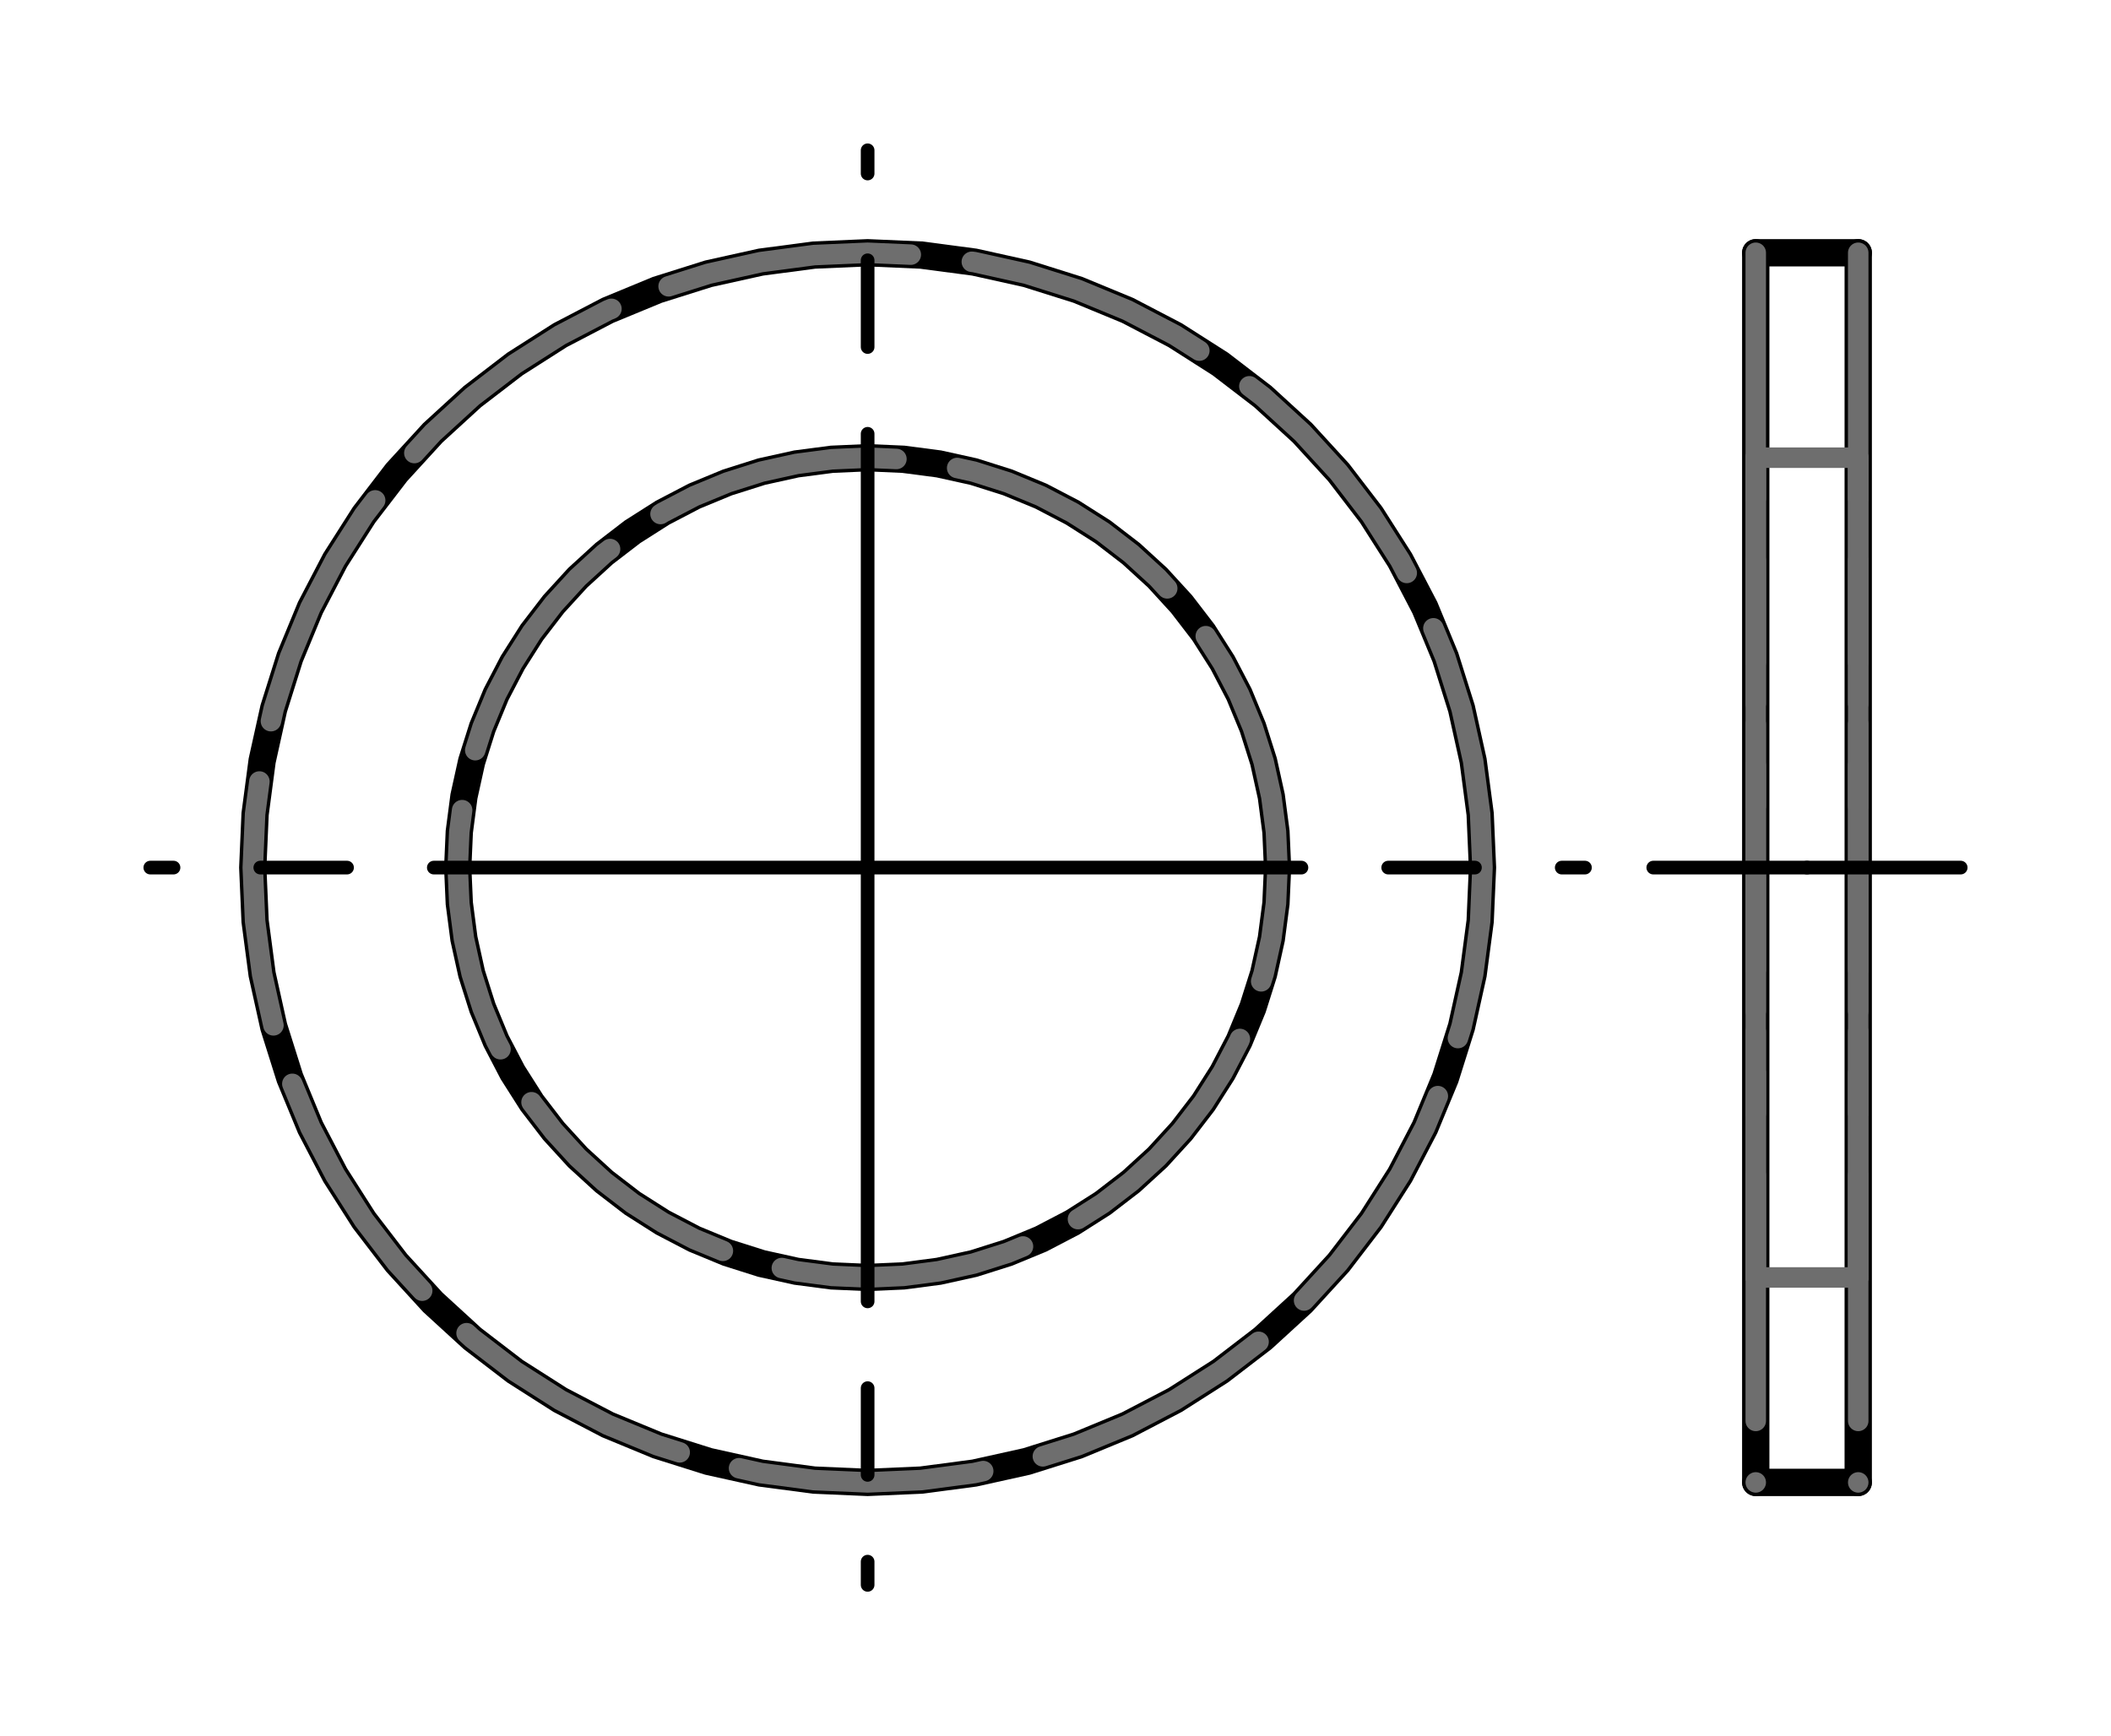
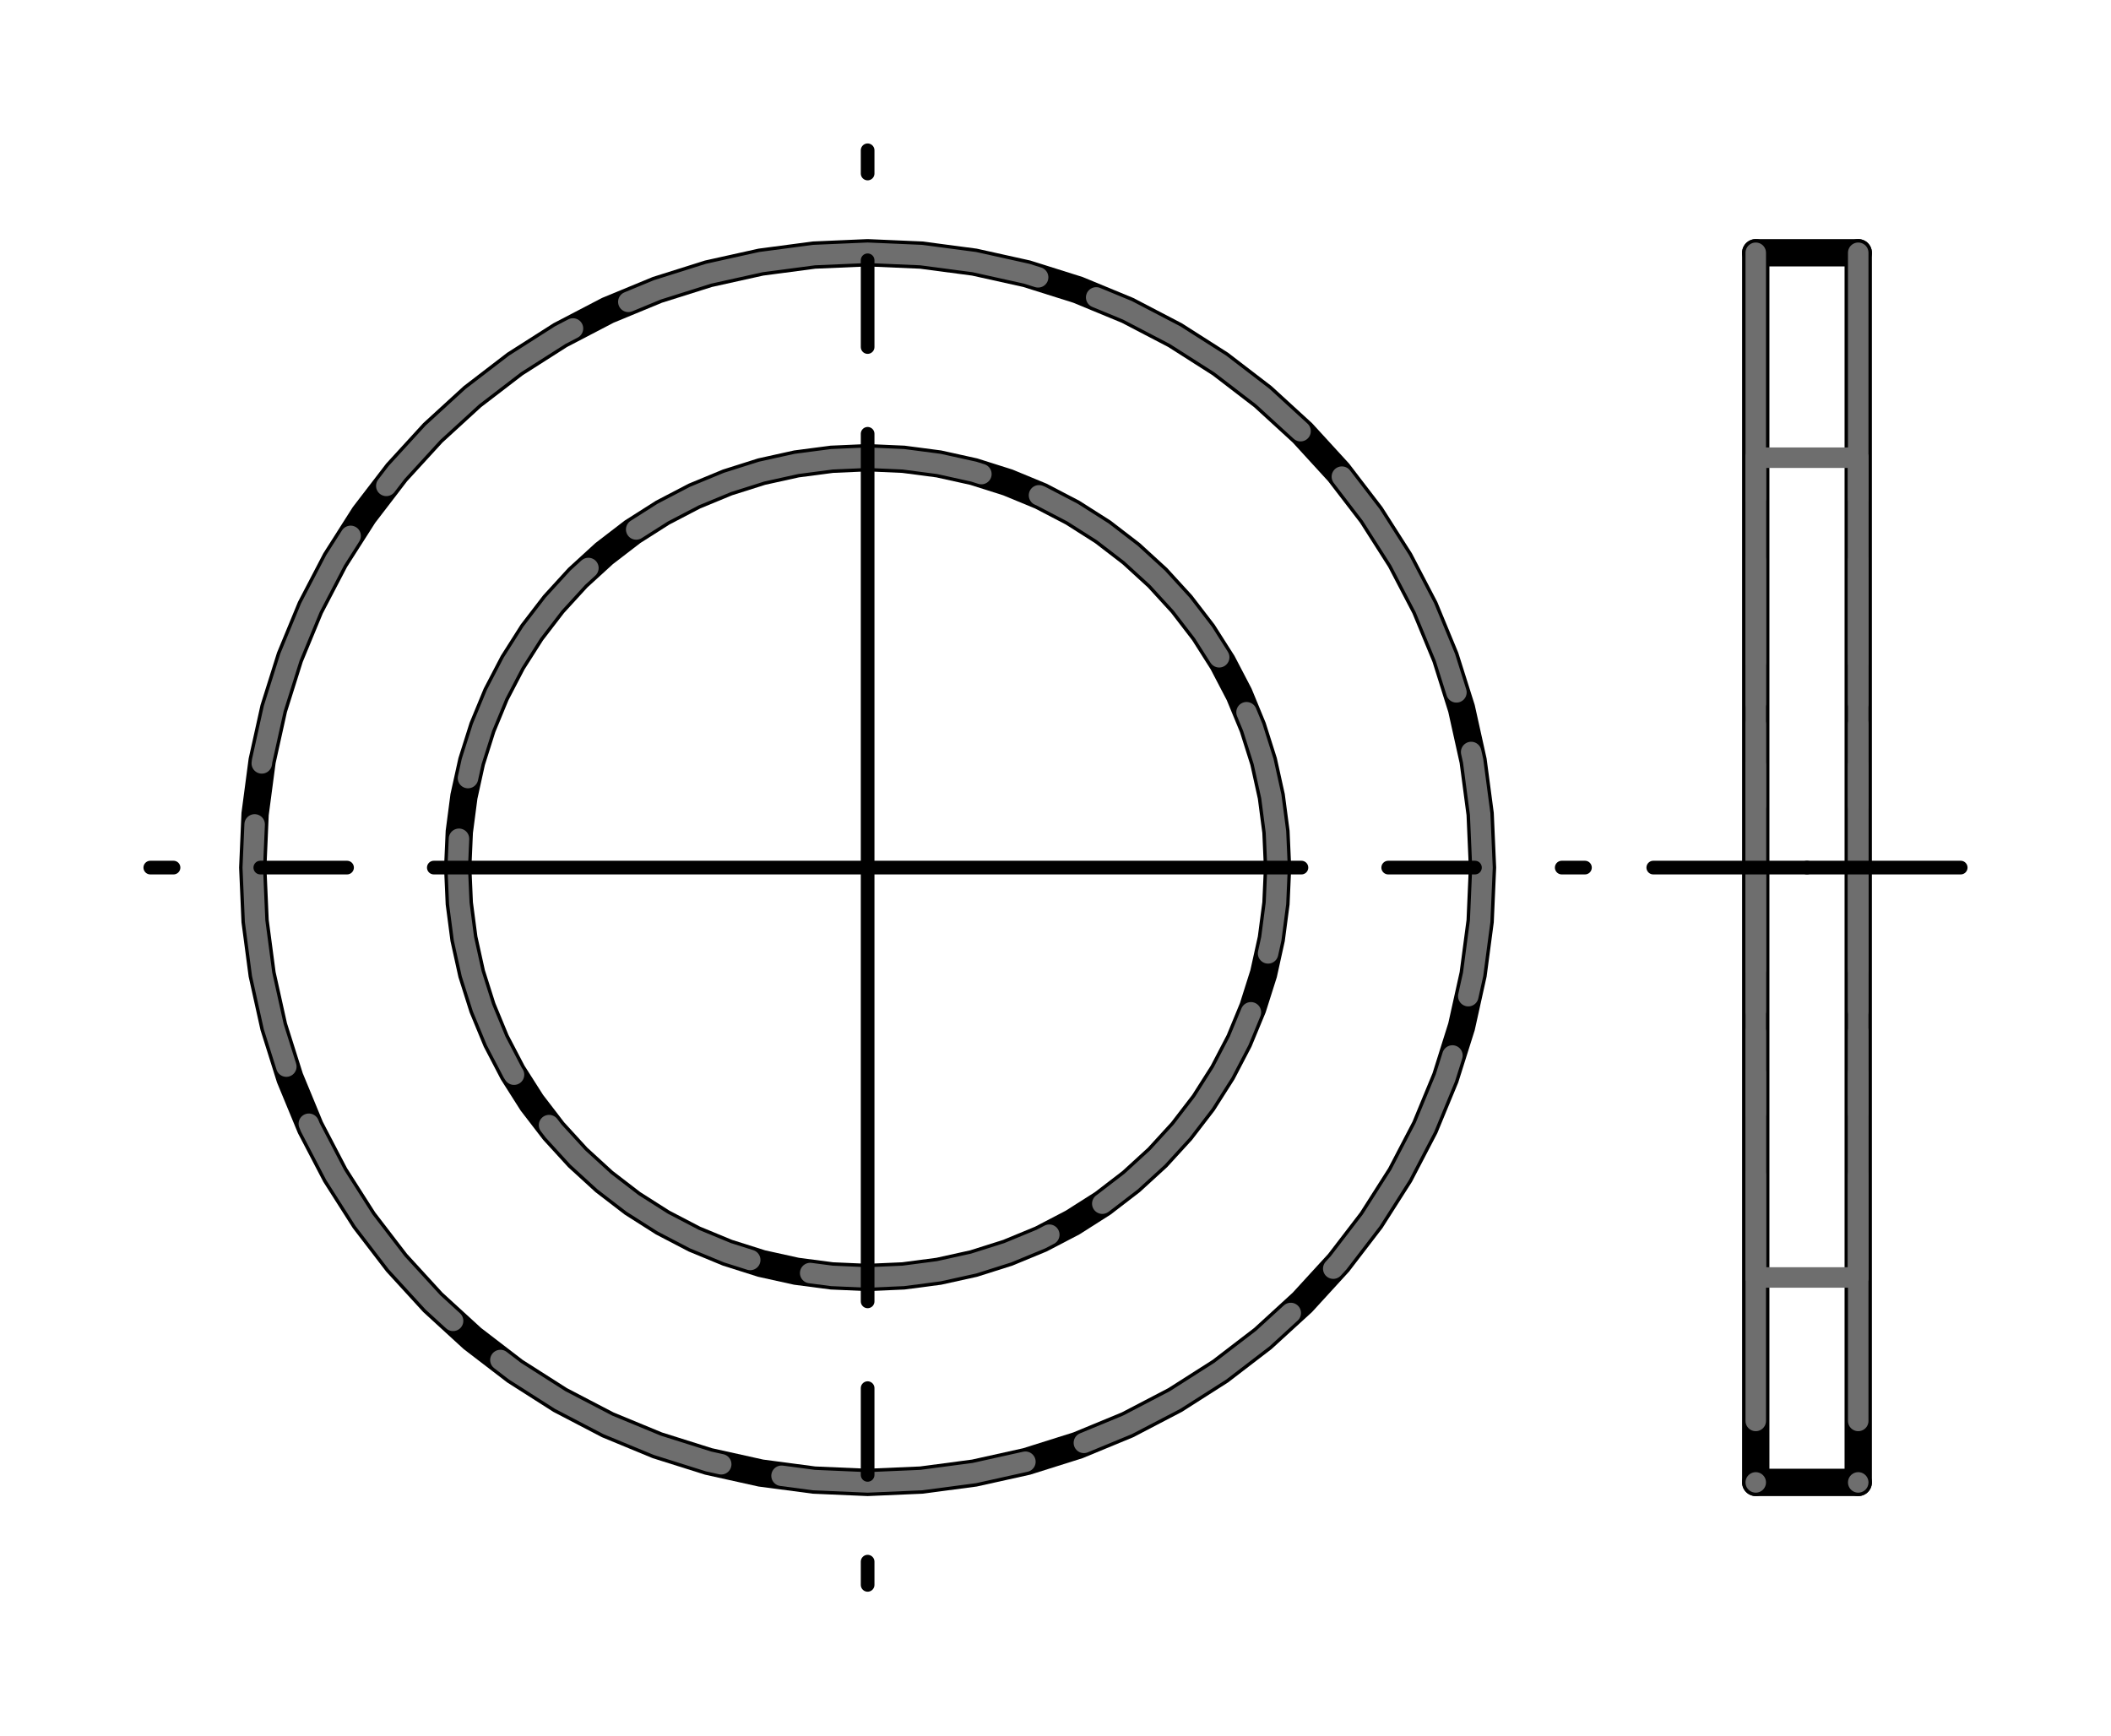
<svg xmlns="http://www.w3.org/2000/svg" width="30.9mm" height="25.4mm" viewBox="-12.7 -12.7 30.9 25.4" version="1.1">
  <g transform="scale(1,-1)" stroke-linecap="round">
    <g fill="none" stroke="rgb(0,0,0)" stroke-width="0.4" id="Visible">
-       <path d="M 9.0,0.0 L 8.966,0.784 L 8.863,1.563 L 8.693,2.329 L 8.457,3.078 L 8.157,3.804 L 7.794,4.5 L 7.372,5.162 L 6.894,5.785 L 6.364,6.364 L 5.785,6.894 L 5.162,7.372 L 4.5,7.794 L 3.804,8.157 L 3.078,8.457 L 2.329,8.693 L 1.563,8.863 L 0.784,8.966 L 0.0,9.0 L -0.784,8.966 L -1.563,8.863 L -2.329,8.693 L -3.078,8.457 L -3.804,8.157 L -4.5,7.794 L -5.162,7.372 L -5.785,6.894 L -6.364,6.364 L -6.894,5.785 L -7.372,5.162 L -7.794,4.5 L -8.157,3.804 L -8.457,3.078 L -8.693,2.329 L -8.863,1.563 L -8.966,0.784 L -9.0,-0.0 L -8.966,-0.784 L -8.863,-1.563 L -8.693,-2.329 L -8.457,-3.078 L -8.157,-3.804 L -7.794,-4.5 L -7.372,-5.162 L -6.894,-5.785 L -6.364,-6.364 L -5.785,-6.894 L -5.162,-7.372 L -4.5,-7.794 L -3.804,-8.157 L -3.078,-8.457 L -2.329,-8.693 L -1.563,-8.863 L -0.784,-8.966 L -0.0,-9.0 L 0.784,-8.966 L 1.563,-8.863 L 2.329,-8.693 L 3.078,-8.457 L 3.804,-8.157 L 4.5,-7.794 L 5.162,-7.372 L 5.785,-6.894 L 6.364,-6.364 L 6.894,-5.785 L 7.372,-5.162 L 7.794,-4.5 L 8.157,-3.804 L 8.457,-3.078 L 8.693,-2.329 L 8.863,-1.563 L 8.966,-0.784 L 9.0,0.0" />
-       <path d="M 6.0,0.0 L 5.977,0.523 L 5.909,1.042 L 5.796,1.553 L 5.638,2.052 L 5.438,2.536 L 5.196,3.0 L 4.915,3.442 L 4.596,3.857 L 4.243,4.243 L 3.857,4.596 L 3.442,4.915 L 3.0,5.196 L 2.536,5.438 L 2.052,5.638 L 1.553,5.796 L 1.042,5.909 L 0.523,5.977 L 0.0,6.0 L -0.523,5.977 L -1.042,5.909 L -1.553,5.796 L -2.052,5.638 L -2.536,5.438 L -3.0,5.196 L -3.442,4.915 L -3.857,4.596 L -4.243,4.243 L -4.596,3.857 L -4.915,3.442 L -5.196,3.0 L -5.438,2.536 L -5.638,2.052 L -5.796,1.553 L -5.909,1.042 L -5.977,0.523 L -6.0,-0.0 L -5.977,-0.523 L -5.909,-1.042 L -5.796,-1.553 L -5.638,-2.052 L -5.438,-2.536 L -5.196,-3.0 L -4.915,-3.442 L -4.596,-3.857 L -4.243,-4.243 L -3.857,-4.596 L -3.442,-4.915 L -3.0,-5.196 L -2.536,-5.438 L -2.052,-5.638 L -1.553,-5.796 L -1.042,-5.909 L -0.523,-5.977 L -0.0,-6.0 L 0.523,-5.977 L 1.042,-5.909 L 1.553,-5.796 L 2.052,-5.638 L 2.536,-5.438 L 3.0,-5.196 L 3.442,-4.915 L 3.857,-4.596 L 4.243,-4.243 L 4.596,-3.857 L 4.915,-3.442 L 5.196,-3.0 L 5.438,-2.536 L 5.638,-2.052 L 5.796,-1.553 L 5.909,-1.042 L 5.977,-0.523 L 6.0,0.0" />
+       <path d="M 0.0,9.0 L -0.784,8.966 L -1.563,8.863 L -2.329,8.693 L -3.078,8.457 L -3.804,8.157 L -4.5,7.794 L -5.162,7.372 L -5.785,6.894 L -6.364,6.364 L -6.894,5.785 L -7.372,5.162 L -7.794,4.5 L -8.157,3.804 L -8.457,3.078 L -8.693,2.329 L -8.863,1.563 L -8.966,0.784 L -9.0,-0.0 L -8.966,-0.784 L -8.863,-1.563 L -8.693,-2.329 L -8.457,-3.078 L -8.157,-3.804 L -7.794,-4.5 L -7.372,-5.162 L -6.894,-5.785 L -6.364,-6.364 L -5.785,-6.894 L -5.162,-7.372 L -4.5,-7.794 L -3.804,-8.157 L -3.078,-8.457 L -2.329,-8.693 L -1.563,-8.863 L -0.784,-8.966 L -0.0,-9.0 L 0.784,-8.966 L 1.563,-8.863 L 2.329,-8.693 L 3.078,-8.457 L 3.804,-8.157 L 4.5,-7.794 L 5.162,-7.372 L 5.785,-6.894 L 6.364,-6.364 L 6.894,-5.785 L 7.372,-5.162 L 7.794,-4.5 L 8.157,-3.804 L 8.457,-3.078 L 8.693,-2.329 L 8.863,-1.563 L 8.966,-0.784 L 9.0,0.0 L 8.966,0.784 L 8.863,1.563 L 8.693,2.329 L 8.457,3.078 L 8.157,3.804 L 7.794,4.5 L 7.372,5.162 L 6.894,5.785 L 6.364,6.364 L 5.785,6.894 L 5.162,7.372 L 4.5,7.794 L 3.804,8.157 L 3.078,8.457 L 2.329,8.693 L 1.563,8.863 L 0.784,8.966 L 0.0,9.0" />
+       <path d="M 0.0,6.0 L -0.523,5.977 L -1.042,5.909 L -1.553,5.796 L -2.052,5.638 L -2.536,5.438 L -3.0,5.196 L -3.442,4.915 L -3.857,4.596 L -4.243,4.243 L -4.596,3.857 L -4.915,3.442 L -5.196,3.0 L -5.438,2.536 L -5.638,2.052 L -5.796,1.553 L -5.909,1.042 L -5.977,0.523 L -6.0,-0.0 L -5.977,-0.523 L -5.909,-1.042 L -5.796,-1.553 L -5.638,-2.052 L -5.438,-2.536 L -5.196,-3.0 L -4.915,-3.442 L -4.596,-3.857 L -4.243,-4.243 L -3.857,-4.596 L -3.442,-4.915 L -3.0,-5.196 L -2.536,-5.438 L -2.052,-5.638 L -1.553,-5.796 L -1.042,-5.909 L -0.523,-5.977 L -0.0,-6.0 L 0.523,-5.977 L 1.042,-5.909 L 1.553,-5.796 L 2.052,-5.638 L 2.536,-5.438 L 3.0,-5.196 L 3.442,-4.915 L 3.857,-4.596 L 4.243,-4.243 L 4.596,-3.857 L 4.915,-3.442 L 5.196,-3.0 L 5.438,-2.536 L 5.638,-2.052 L 5.796,-1.553 L 5.909,-1.042 L 5.977,-0.523 L 6.0,0.0 L 5.977,0.523 L 5.909,1.042 L 5.796,1.553 L 5.638,2.052 L 5.438,2.536 L 5.196,3.0 L 4.915,3.442 L 4.596,3.857 L 4.243,4.243 L 3.857,4.596 L 3.442,4.915 L 3.0,5.196 L 2.536,5.438 L 2.052,5.638 L 1.553,5.796 L 1.042,5.909 L 0.523,5.977 L 0.0,6.0" />
      <path d="M 13.0,-9.0 L 13.0,-8.75 L 13.0,-8.5 L 13.0,-8.25 L 13.0,-8.0 L 13.0,-7.75 L 13.0,-7.5 L 13.0,-7.25 L 13.0,-7.0 L 13.0,-6.75 L 13.0,-6.5 L 13.0,-6.25 L 13.0,-6.0 L 13.0,-5.75 L 13.0,-5.5 L 13.0,-5.25 L 13.0,-5.0 L 13.0,-4.75 L 13.0,-4.5 L 13.0,-4.25 L 13.0,-4.0 L 13.0,-3.75 L 13.0,-3.5 L 13.0,-3.25 L 13.0,-3.0 L 13.0,-2.75 L 13.0,-2.5 L 13.0,-2.25 L 13.0,-2.0 L 13.0,-1.75 L 13.0,-1.5 L 13.0,-1.25 L 13.0,-1.0 L 13.0,-0.75 L 13.0,-0.5 L 13.0,-0.25 L 13.0,0.0 L 13.0,0.25 L 13.0,0.5 L 13.0,0.75 L 13.0,1.0 L 13.0,1.25 L 13.0,1.5 L 13.0,1.75 L 13.0,2.0 L 13.0,2.25 L 13.0,2.5 L 13.0,2.75 L 13.0,3.0 L 13.0,3.25 L 13.0,3.5 L 13.0,3.75 L 13.0,4.0 L 13.0,4.25 L 13.0,4.5 L 13.0,4.75 L 13.0,5.0 L 13.0,5.25 L 13.0,5.5 L 13.0,5.75 L 13.0,6.0 L 13.0,6.25 L 13.0,6.5 L 13.0,6.75 L 13.0,7.0 L 13.0,7.25 L 13.0,7.5 L 13.0,7.75 L 13.0,8.0 L 13.0,8.25 L 13.0,8.5 L 13.0,8.75 L 13.0,9.0" />
      <path d="M 14.5,9.0 L 14.479,9.0 L 14.458,9.0 L 14.438,9.0 L 14.417,9.0 L 14.396,9.0 L 14.375,9.0 L 14.354,9.0 L 14.333,9.0 L 14.312,9.0 L 14.292,9.0 L 14.271,9.0 L 14.25,9.0 L 14.229,9.0 L 14.208,9.0 L 14.188,9.0 L 14.167,9.0 L 14.146,9.0 L 14.125,9.0 L 14.104,9.0 L 14.083,9.0 L 14.062,9.0 L 14.042,9.0 L 14.021,9.0 L 14.0,9.0 L 13.979,9.0 L 13.958,9.0 L 13.938,9.0 L 13.917,9.0 L 13.896,9.0 L 13.875,9.0 L 13.854,9.0 L 13.833,9.0 L 13.812,9.0 L 13.792,9.0 L 13.771,9.0 L 13.75,9.0 L 13.729,9.0 L 13.708,9.0 L 13.688,9.0 L 13.667,9.0 L 13.646,9.0 L 13.625,9.0 L 13.604,9.0 L 13.583,9.0 L 13.562,9.0 L 13.542,9.0 L 13.521,9.0 L 13.5,9.0 L 13.479,9.0 L 13.458,9.0 L 13.438,9.0 L 13.417,9.0 L 13.396,9.0 L 13.375,9.0 L 13.354,9.0 L 13.333,9.0 L 13.312,9.0 L 13.292,9.0 L 13.271,9.0 L 13.25,9.0 L 13.229,9.0 L 13.208,9.0 L 13.188,9.0 L 13.167,9.0 L 13.146,9.0 L 13.125,9.0 L 13.104,9.0 L 13.083,9.0 L 13.062,9.0 L 13.042,9.0 L 13.021,9.0 L 13.0,9.0" />
      <path d="M 14.5,-9.0 L 14.5,-8.75 L 14.5,-8.5 L 14.5,-8.25 L 14.5,-8.0 L 14.5,-7.75 L 14.5,-7.5 L 14.5,-7.25 L 14.5,-7.0 L 14.5,-6.75 L 14.5,-6.5 L 14.5,-6.25 L 14.5,-6.0 L 14.5,-5.75 L 14.5,-5.5 L 14.5,-5.25 L 14.5,-5.0 L 14.5,-4.75 L 14.5,-4.5 L 14.5,-4.25 L 14.5,-4.0 L 14.5,-3.75 L 14.5,-3.5 L 14.5,-3.25 L 14.5,-3.0 L 14.5,-2.75 L 14.5,-2.5 L 14.5,-2.25 L 14.5,-2.0 L 14.5,-1.75 L 14.5,-1.5 L 14.5,-1.25 L 14.5,-1.0 L 14.5,-0.75 L 14.5,-0.5 L 14.5,-0.25 L 14.5,0.0 L 14.5,0.25 L 14.5,0.5 L 14.5,0.75 L 14.5,1.0 L 14.5,1.25 L 14.5,1.5 L 14.5,1.75 L 14.5,2.0 L 14.5,2.25 L 14.5,2.5 L 14.5,2.75 L 14.5,3.0 L 14.5,3.25 L 14.5,3.5 L 14.5,3.75 L 14.5,4.0 L 14.5,4.25 L 14.5,4.5 L 14.5,4.75 L 14.5,5.0 L 14.5,5.25 L 14.5,5.5 L 14.5,5.75 L 14.5,6.0 L 14.5,6.25 L 14.5,6.5 L 14.5,6.75 L 14.5,7.0 L 14.5,7.25 L 14.5,7.5 L 14.5,7.75 L 14.5,8.0 L 14.5,8.25 L 14.5,8.5 L 14.5,8.75 L 14.5,9.0" />
      <path d="M 14.5,-9.0 L 14.479,-9.0 L 14.458,-9.0 L 14.438,-9.0 L 14.417,-9.0 L 14.396,-9.0 L 14.375,-9.0 L 14.354,-9.0 L 14.333,-9.0 L 14.312,-9.0 L 14.292,-9.0 L 14.271,-9.0 L 14.25,-9.0 L 14.229,-9.0 L 14.208,-9.0 L 14.188,-9.0 L 14.167,-9.0 L 14.146,-9.0 L 14.125,-9.0 L 14.104,-9.0 L 14.083,-9.0 L 14.062,-9.0 L 14.042,-9.0 L 14.021,-9.0 L 14.0,-9.0 L 13.979,-9.0 L 13.958,-9.0 L 13.938,-9.0 L 13.917,-9.0 L 13.896,-9.0 L 13.875,-9.0 L 13.854,-9.0 L 13.833,-9.0 L 13.812,-9.0 L 13.792,-9.0 L 13.771,-9.0 L 13.75,-9.0 L 13.729,-9.0 L 13.708,-9.0 L 13.688,-9.0 L 13.667,-9.0 L 13.646,-9.0 L 13.625,-9.0 L 13.604,-9.0 L 13.583,-9.0 L 13.562,-9.0 L 13.542,-9.0 L 13.521,-9.0 L 13.5,-9.0 L 13.479,-9.0 L 13.458,-9.0 L 13.438,-9.0 L 13.417,-9.0 L 13.396,-9.0 L 13.375,-9.0 L 13.354,-9.0 L 13.333,-9.0 L 13.312,-9.0 L 13.292,-9.0 L 13.271,-9.0 L 13.25,-9.0 L 13.229,-9.0 L 13.208,-9.0 L 13.188,-9.0 L 13.167,-9.0 L 13.146,-9.0 L 13.125,-9.0 L 13.104,-9.0 L 13.083,-9.0 L 13.062,-9.0 L 13.042,-9.0 L 13.021,-9.0 L 13.0,-9.0" />
    </g>
    <g fill="none" stroke="rgb(110,110,110)" stroke-width="0.3" id="Hidden" stroke-dasharray="3.6 0.9">
-       <path d="M 9.0,0.0 L 8.966,0.784 L 8.863,1.563 L 8.693,2.329 L 8.457,3.078 L 8.157,3.804 L 7.794,4.5 L 7.372,5.162 L 6.894,5.785 L 6.364,6.364 L 5.785,6.894 L 5.162,7.372 L 4.5,7.794 L 3.804,8.157 L 3.078,8.457 L 2.329,8.693 L 1.563,8.863 L 0.784,8.966 L 0.0,9.0 L -0.784,8.966 L -1.563,8.863 L -2.329,8.693 L -3.078,8.457 L -3.804,8.157 L -4.5,7.794 L -5.162,7.372 L -5.785,6.894 L -6.364,6.364 L -6.894,5.785 L -7.372,5.162 L -7.794,4.5 L -8.157,3.804 L -8.457,3.078 L -8.693,2.329 L -8.863,1.563 L -8.966,0.784 L -9.0,-0.0 L -8.966,-0.784 L -8.863,-1.563 L -8.693,-2.329 L -8.457,-3.078 L -8.157,-3.804 L -7.794,-4.5 L -7.372,-5.162 L -6.894,-5.785 L -6.364,-6.364 L -5.785,-6.894 L -5.162,-7.372 L -4.5,-7.794 L -3.804,-8.157 L -3.078,-8.457 L -2.329,-8.693 L -1.563,-8.863 L -0.784,-8.966 L -0.0,-9.0 L 0.784,-8.966 L 1.563,-8.863 L 2.329,-8.693 L 3.078,-8.457 L 3.804,-8.157 L 4.5,-7.794 L 5.162,-7.372 L 5.785,-6.894 L 6.364,-6.364 L 6.894,-5.785 L 7.372,-5.162 L 7.794,-4.5 L 8.157,-3.804 L 8.457,-3.078 L 8.693,-2.329 L 8.863,-1.563 L 8.966,-0.784 L 9.0,0.0" />
-       <path d="M 6.0,0.0 L 5.977,0.523 L 5.909,1.042 L 5.796,1.553 L 5.638,2.052 L 5.438,2.536 L 5.196,3.0 L 4.915,3.442 L 4.596,3.857 L 4.243,4.243 L 3.857,4.596 L 3.442,4.915 L 3.0,5.196 L 2.536,5.438 L 2.052,5.638 L 1.553,5.796 L 1.042,5.909 L 0.523,5.977 L 0.0,6.0 L -0.523,5.977 L -1.042,5.909 L -1.553,5.796 L -2.052,5.638 L -2.536,5.438 L -3.0,5.196 L -3.442,4.915 L -3.857,4.596 L -4.243,4.243 L -4.596,3.857 L -4.915,3.442 L -5.196,3.0 L -5.438,2.536 L -5.638,2.052 L -5.796,1.553 L -5.909,1.042 L -5.977,0.523 L -6.0,-0.0 L -5.977,-0.523 L -5.909,-1.042 L -5.796,-1.553 L -5.638,-2.052 L -5.438,-2.536 L -5.196,-3.0 L -4.915,-3.442 L -4.596,-3.857 L -4.243,-4.243 L -3.857,-4.596 L -3.442,-4.915 L -3.0,-5.196 L -2.536,-5.438 L -2.052,-5.638 L -1.553,-5.796 L -1.042,-5.909 L -0.523,-5.977 L -0.0,-6.0 L 0.523,-5.977 L 1.042,-5.909 L 1.553,-5.796 L 2.052,-5.638 L 2.536,-5.438 L 3.0,-5.196 L 3.442,-4.915 L 3.857,-4.596 L 4.243,-4.243 L 4.596,-3.857 L 4.915,-3.442 L 5.196,-3.0 L 5.438,-2.536 L 5.638,-2.052 L 5.796,-1.553 L 5.909,-1.042 L 5.977,-0.523 L 6.0,0.0" />
+       <path d="M 0.0,9.0 L -0.784,8.966 L -1.563,8.863 L -2.329,8.693 L -3.078,8.457 L -3.804,8.157 L -4.5,7.794 L -5.162,7.372 L -5.785,6.894 L -6.364,6.364 L -6.894,5.785 L -7.372,5.162 L -7.794,4.5 L -8.157,3.804 L -8.457,3.078 L -8.693,2.329 L -8.863,1.563 L -8.966,0.784 L -9.0,-0.0 L -8.966,-0.784 L -8.863,-1.563 L -8.693,-2.329 L -8.457,-3.078 L -8.157,-3.804 L -7.794,-4.5 L -7.372,-5.162 L -6.894,-5.785 L -6.364,-6.364 L -5.785,-6.894 L -5.162,-7.372 L -4.5,-7.794 L -3.804,-8.157 L -3.078,-8.457 L -2.329,-8.693 L -1.563,-8.863 L -0.784,-8.966 L -0.0,-9.0 L 0.784,-8.966 L 1.563,-8.863 L 2.329,-8.693 L 3.078,-8.457 L 3.804,-8.157 L 4.5,-7.794 L 5.162,-7.372 L 5.785,-6.894 L 6.364,-6.364 L 6.894,-5.785 L 7.372,-5.162 L 7.794,-4.5 L 8.157,-3.804 L 8.457,-3.078 L 8.693,-2.329 L 8.863,-1.563 L 8.966,-0.784 L 9.0,0.0 L 8.966,0.784 L 8.863,1.563 L 8.693,2.329 L 8.457,3.078 L 8.157,3.804 L 7.794,4.5 L 7.372,5.162 L 6.894,5.785 L 6.364,6.364 L 5.785,6.894 L 5.162,7.372 L 4.5,7.794 L 3.804,8.157 L 3.078,8.457 L 2.329,8.693 L 1.563,8.863 L 0.784,8.966 L 0.0,9.0" />
+       <path d="M 0.0,6.0 L -0.523,5.977 L -1.042,5.909 L -1.553,5.796 L -2.052,5.638 L -2.536,5.438 L -3.0,5.196 L -3.442,4.915 L -3.857,4.596 L -4.243,4.243 L -4.596,3.857 L -4.915,3.442 L -5.196,3.0 L -5.438,2.536 L -5.638,2.052 L -5.796,1.553 L -5.909,1.042 L -5.977,0.523 L -6.0,-0.0 L -5.977,-0.523 L -5.909,-1.042 L -5.796,-1.553 L -5.638,-2.052 L -5.438,-2.536 L -5.196,-3.0 L -4.915,-3.442 L -4.596,-3.857 L -4.243,-4.243 L -3.857,-4.596 L -3.442,-4.915 L -3.0,-5.196 L -2.536,-5.438 L -2.052,-5.638 L -1.553,-5.796 L -1.042,-5.909 L -0.523,-5.977 L -0.0,-6.0 L 0.523,-5.977 L 1.042,-5.909 L 1.553,-5.796 L 2.052,-5.638 L 2.536,-5.438 L 3.0,-5.196 L 3.442,-4.915 L 3.857,-4.596 L 4.243,-4.243 L 4.596,-3.857 L 4.915,-3.442 L 5.196,-3.0 L 5.438,-2.536 L 5.638,-2.052 L 5.796,-1.553 L 5.909,-1.042 L 5.977,-0.523 L 6.0,0.0 L 5.977,0.523 L 5.909,1.042 L 5.796,1.553 L 5.638,2.052 L 5.438,2.536 L 5.196,3.0 L 4.915,3.442 L 4.596,3.857 L 4.243,4.243 L 3.857,4.596 L 3.442,4.915 L 3.0,5.196 L 2.536,5.438 L 2.052,5.638 L 1.553,5.796 L 1.042,5.909 L 0.523,5.977 L 0.0,6.0" />
      <path d="M 13.0,9.0 L 13.0,8.75 L 13.0,8.5 L 13.0,8.25 L 13.0,8.0 L 13.0,7.75 L 13.0,7.5 L 13.0,7.25 L 13.0,7.0 L 13.0,6.75 L 13.0,6.5 L 13.0,6.25 L 13.0,6.0 L 13.0,5.75 L 13.0,5.5 L 13.0,5.25 L 13.0,5.0 L 13.0,4.75 L 13.0,4.5 L 13.0,4.25 L 13.0,4.0 L 13.0,3.75 L 13.0,3.5 L 13.0,3.25 L 13.0,3.0 L 13.0,2.75 L 13.0,2.5 L 13.0,2.25 L 13.0,2.0 L 13.0,1.75 L 13.0,1.5 L 13.0,1.25 L 13.0,1.0 L 13.0,0.75 L 13.0,0.5 L 13.0,0.25 L 13.0,0.0 L 13.0,-0.25 L 13.0,-0.5 L 13.0,-0.75 L 13.0,-1.0 L 13.0,-1.25 L 13.0,-1.5 L 13.0,-1.75 L 13.0,-2.0 L 13.0,-2.25 L 13.0,-2.5 L 13.0,-2.75 L 13.0,-3.0 L 13.0,-3.25 L 13.0,-3.5 L 13.0,-3.75 L 13.0,-4.0 L 13.0,-4.25 L 13.0,-4.5 L 13.0,-4.75 L 13.0,-5.0 L 13.0,-5.25 L 13.0,-5.5 L 13.0,-5.75 L 13.0,-6.0 L 13.0,-6.25 L 13.0,-6.5 L 13.0,-6.75 L 13.0,-7.0 L 13.0,-7.25 L 13.0,-7.5 L 13.0,-7.75 L 13.0,-8.0 L 13.0,-8.25 L 13.0,-8.5 L 13.0,-8.75 L 13.0,-9.0" />
      <path d="M 14.5,9.0 L 14.5,8.75 L 14.5,8.5 L 14.5,8.25 L 14.5,8.0 L 14.5,7.75 L 14.5,7.5 L 14.5,7.25 L 14.5,7.0 L 14.5,6.75 L 14.5,6.5 L 14.5,6.25 L 14.5,6.0 L 14.5,5.75 L 14.5,5.5 L 14.5,5.25 L 14.5,5.0 L 14.5,4.75 L 14.5,4.5 L 14.5,4.25 L 14.5,4.0 L 14.5,3.75 L 14.5,3.5 L 14.5,3.25 L 14.5,3.0 L 14.5,2.75 L 14.5,2.5 L 14.5,2.25 L 14.5,2.0 L 14.5,1.75 L 14.5,1.5 L 14.5,1.25 L 14.5,1.0 L 14.5,0.75 L 14.5,0.5 L 14.5,0.25 L 14.5,0.0 L 14.5,-0.25 L 14.5,-0.5 L 14.5,-0.75 L 14.5,-1.0 L 14.5,-1.25 L 14.5,-1.5 L 14.5,-1.75 L 14.5,-2.0 L 14.5,-2.25 L 14.5,-2.5 L 14.5,-2.75 L 14.5,-3.0 L 14.5,-3.25 L 14.5,-3.5 L 14.5,-3.75 L 14.5,-4.0 L 14.5,-4.25 L 14.5,-4.5 L 14.5,-4.75 L 14.5,-5.0 L 14.5,-5.25 L 14.5,-5.5 L 14.5,-5.75 L 14.5,-6.0 L 14.5,-6.25 L 14.5,-6.5 L 14.5,-6.75 L 14.5,-7.0 L 14.5,-7.25 L 14.5,-7.5 L 14.5,-7.75 L 14.5,-8.0 L 14.5,-8.25 L 14.5,-8.5 L 14.5,-8.75 L 14.5,-9.0" />
      <path d="M 13.0,6.0 L 13.0,5.833 L 13.0,5.667 L 13.0,5.5 L 13.0,5.333 L 13.0,5.167 L 13.0,5.0 L 13.0,4.833 L 13.0,4.667 L 13.0,4.5 L 13.0,4.333 L 13.0,4.167 L 13.0,4.0 L 13.0,3.833 L 13.0,3.667 L 13.0,3.5 L 13.0,3.333 L 13.0,3.167 L 13.0,3.0 L 13.0,2.833 L 13.0,2.667 L 13.0,2.5 L 13.0,2.333 L 13.0,2.167 L 13.0,2.0 L 13.0,1.833 L 13.0,1.667 L 13.0,1.5 L 13.0,1.333 L 13.0,1.167 L 13.0,1.0 L 13.0,0.833 L 13.0,0.667 L 13.0,0.5 L 13.0,0.333 L 13.0,0.167 L 13.0,0.0 L 13.0,-0.167 L 13.0,-0.333 L 13.0,-0.5 L 13.0,-0.667 L 13.0,-0.833 L 13.0,-1.0 L 13.0,-1.167 L 13.0,-1.333 L 13.0,-1.5 L 13.0,-1.667 L 13.0,-1.833 L 13.0,-2.0 L 13.0,-2.167 L 13.0,-2.333 L 13.0,-2.5 L 13.0,-2.667 L 13.0,-2.833 L 13.0,-3.0 L 13.0,-3.167 L 13.0,-3.333 L 13.0,-3.5 L 13.0,-3.667 L 13.0,-3.833 L 13.0,-4.0 L 13.0,-4.167 L 13.0,-4.333 L 13.0,-4.5 L 13.0,-4.667 L 13.0,-4.833 L 13.0,-5.0 L 13.0,-5.167 L 13.0,-5.333 L 13.0,-5.5 L 13.0,-5.667 L 13.0,-5.833 L 13.0,-6.0" />
      <path d="M 13.0,-6.0 L 13.0,-5.833 L 13.0,-5.667 L 13.0,-5.5 L 13.0,-5.333 L 13.0,-5.167 L 13.0,-5.0 L 13.0,-4.833 L 13.0,-4.667 L 13.0,-4.5 L 13.0,-4.333 L 13.0,-4.167 L 13.0,-4.0 L 13.0,-3.833 L 13.0,-3.667 L 13.0,-3.5 L 13.0,-3.333 L 13.0,-3.167 L 13.0,-3.0 L 13.0,-2.833 L 13.0,-2.667 L 13.0,-2.5 L 13.0,-2.333 L 13.0,-2.167 L 13.0,-2.0 L 13.0,-1.833 L 13.0,-1.667 L 13.0,-1.5 L 13.0,-1.333 L 13.0,-1.167 L 13.0,-1.0 L 13.0,-0.833 L 13.0,-0.667 L 13.0,-0.5 L 13.0,-0.333 L 13.0,-0.167 L 13.0,0.0 L 13.0,0.167 L 13.0,0.333 L 13.0,0.5 L 13.0,0.667 L 13.0,0.833 L 13.0,1.0 L 13.0,1.167 L 13.0,1.333 L 13.0,1.5 L 13.0,1.667 L 13.0,1.833 L 13.0,2.0 L 13.0,2.167 L 13.0,2.333 L 13.0,2.5 L 13.0,2.667 L 13.0,2.833 L 13.0,3.0 L 13.0,3.167 L 13.0,3.333 L 13.0,3.5 L 13.0,3.667 L 13.0,3.833 L 13.0,4.0 L 13.0,4.167 L 13.0,4.333 L 13.0,4.5 L 13.0,4.667 L 13.0,4.833 L 13.0,5.0 L 13.0,5.167 L 13.0,5.333 L 13.0,5.5 L 13.0,5.667 L 13.0,5.833 L 13.0,6.0" />
      <path d="M 14.5,6.0 L 14.5,5.833 L 14.5,5.667 L 14.5,5.5 L 14.5,5.333 L 14.5,5.167 L 14.5,5.0 L 14.5,4.833 L 14.5,4.667 L 14.5,4.5 L 14.5,4.333 L 14.5,4.167 L 14.5,4.0 L 14.5,3.833 L 14.5,3.667 L 14.5,3.5 L 14.5,3.333 L 14.5,3.167 L 14.5,3.0 L 14.5,2.833 L 14.5,2.667 L 14.5,2.5 L 14.5,2.333 L 14.5,2.167 L 14.5,2.0 L 14.5,1.833 L 14.5,1.667 L 14.5,1.5 L 14.5,1.333 L 14.5,1.167 L 14.5,1.0 L 14.5,0.833 L 14.5,0.667 L 14.5,0.5 L 14.5,0.333 L 14.5,0.167 L 14.5,0.0 L 14.5,-0.167 L 14.5,-0.333 L 14.5,-0.5 L 14.5,-0.667 L 14.5,-0.833 L 14.5,-1.0 L 14.5,-1.167 L 14.5,-1.333 L 14.5,-1.5 L 14.5,-1.667 L 14.5,-1.833 L 14.5,-2.0 L 14.5,-2.167 L 14.5,-2.333 L 14.5,-2.5 L 14.5,-2.667 L 14.5,-2.833 L 14.5,-3.0 L 14.5,-3.167 L 14.5,-3.333 L 14.5,-3.5 L 14.5,-3.667 L 14.5,-3.833 L 14.5,-4.0 L 14.5,-4.167 L 14.5,-4.333 L 14.5,-4.5 L 14.5,-4.667 L 14.5,-4.833 L 14.5,-5.0 L 14.5,-5.167 L 14.5,-5.333 L 14.5,-5.5 L 14.5,-5.667 L 14.5,-5.833 L 14.5,-6.0" />
      <path d="M 14.5,-6.0 L 14.5,-5.833 L 14.5,-5.667 L 14.5,-5.5 L 14.5,-5.333 L 14.5,-5.167 L 14.5,-5.0 L 14.5,-4.833 L 14.5,-4.667 L 14.5,-4.5 L 14.5,-4.333 L 14.5,-4.167 L 14.5,-4.0 L 14.5,-3.833 L 14.5,-3.667 L 14.5,-3.5 L 14.5,-3.333 L 14.5,-3.167 L 14.5,-3.0 L 14.5,-2.833 L 14.5,-2.667 L 14.5,-2.5 L 14.5,-2.333 L 14.5,-2.167 L 14.5,-2.0 L 14.5,-1.833 L 14.5,-1.667 L 14.5,-1.5 L 14.5,-1.333 L 14.5,-1.167 L 14.5,-1.0 L 14.5,-0.833 L 14.5,-0.667 L 14.5,-0.5 L 14.5,-0.333 L 14.5,-0.167 L 14.5,0.0 L 14.5,0.167 L 14.5,0.333 L 14.5,0.5 L 14.5,0.667 L 14.5,0.833 L 14.5,1.0 L 14.5,1.167 L 14.5,1.333 L 14.5,1.5 L 14.5,1.667 L 14.5,1.833 L 14.5,2.0 L 14.5,2.167 L 14.5,2.333 L 14.5,2.5 L 14.5,2.667 L 14.5,2.833 L 14.5,3.0 L 14.5,3.167 L 14.5,3.333 L 14.5,3.5 L 14.5,3.667 L 14.5,3.833 L 14.5,4.0 L 14.5,4.167 L 14.5,4.333 L 14.5,4.5 L 14.5,4.667 L 14.5,4.833 L 14.5,5.0 L 14.5,5.167 L 14.5,5.333 L 14.5,5.5 L 14.5,5.667 L 14.5,5.833 L 14.5,6.0" />
      <path d="M 14.5,6.0 L 14.479,6.0 L 14.458,6.0 L 14.438,6.0 L 14.417,6.0 L 14.396,6.0 L 14.375,6.0 L 14.354,6.0 L 14.333,6.0 L 14.312,6.0 L 14.292,6.0 L 14.271,6.0 L 14.25,6.0 L 14.229,6.0 L 14.208,6.0 L 14.188,6.0 L 14.167,6.0 L 14.146,6.0 L 14.125,6.0 L 14.104,6.0 L 14.083,6.0 L 14.062,6.0 L 14.042,6.0 L 14.021,6.0 L 14.0,6.0 L 13.979,6.0 L 13.958,6.0 L 13.938,6.0 L 13.917,6.0 L 13.896,6.0 L 13.875,6.0 L 13.854,6.0 L 13.833,6.0 L 13.812,6.0 L 13.792,6.0 L 13.771,6.0 L 13.75,6.0 L 13.729,6.0 L 13.708,6.0 L 13.688,6.0 L 13.667,6.0 L 13.646,6.0 L 13.625,6.0 L 13.604,6.0 L 13.583,6.0 L 13.562,6.0 L 13.542,6.0 L 13.521,6.0 L 13.5,6.0 L 13.479,6.0 L 13.458,6.0 L 13.438,6.0 L 13.417,6.0 L 13.396,6.0 L 13.375,6.0 L 13.354,6.0 L 13.333,6.0 L 13.312,6.0 L 13.292,6.0 L 13.271,6.0 L 13.25,6.0 L 13.229,6.0 L 13.208,6.0 L 13.188,6.0 L 13.167,6.0 L 13.146,6.0 L 13.125,6.0 L 13.104,6.0 L 13.083,6.0 L 13.062,6.0 L 13.042,6.0 L 13.021,6.0 L 13.0,6.0" />
      <path d="M 14.5,-6.0 L 14.479,-6.0 L 14.458,-6.0 L 14.438,-6.0 L 14.417,-6.0 L 14.396,-6.0 L 14.375,-6.0 L 14.354,-6.0 L 14.333,-6.0 L 14.312,-6.0 L 14.292,-6.0 L 14.271,-6.0 L 14.25,-6.0 L 14.229,-6.0 L 14.208,-6.0 L 14.188,-6.0 L 14.167,-6.0 L 14.146,-6.0 L 14.125,-6.0 L 14.104,-6.0 L 14.083,-6.0 L 14.062,-6.0 L 14.042,-6.0 L 14.021,-6.0 L 14.0,-6.0 L 13.979,-6.0 L 13.958,-6.0 L 13.938,-6.0 L 13.917,-6.0 L 13.896,-6.0 L 13.875,-6.0 L 13.854,-6.0 L 13.833,-6.0 L 13.812,-6.0 L 13.792,-6.0 L 13.771,-6.0 L 13.75,-6.0 L 13.729,-6.0 L 13.708,-6.0 L 13.688,-6.0 L 13.667,-6.0 L 13.646,-6.0 L 13.625,-6.0 L 13.604,-6.0 L 13.583,-6.0 L 13.562,-6.0 L 13.542,-6.0 L 13.521,-6.0 L 13.5,-6.0 L 13.479,-6.0 L 13.458,-6.0 L 13.438,-6.0 L 13.417,-6.0 L 13.396,-6.0 L 13.375,-6.0 L 13.354,-6.0 L 13.333,-6.0 L 13.312,-6.0 L 13.292,-6.0 L 13.271,-6.0 L 13.25,-6.0 L 13.229,-6.0 L 13.208,-6.0 L 13.188,-6.0 L 13.167,-6.0 L 13.146,-6.0 L 13.125,-6.0 L 13.104,-6.0 L 13.083,-6.0 L 13.062,-6.0 L 13.042,-6.0 L 13.021,-6.0 L 13.0,-6.0" />
    </g>
    <g fill="none" stroke="rgb(0,0,0)" stroke-width="0.2" id="Center" stroke-dasharray="6.35 1.27 1.27 1.27">
      <line x1="0.0" y1="0.0" x2="-10.5" y2="0.0" />
      <line x1="0.0" y1="0.0" x2="10.5" y2="0.0" />
      <line x1="0.0" y1="0.0" x2="0.0" y2="-10.5" />
      <line x1="0.0" y1="0.0" x2="0.0" y2="10.5" />
      <line x1="13.75" y1="0.0" x2="11.5" y2="0.0" />
      <line x1="13.75" y1="0.0" x2="16.0" y2="0.0" />
    </g>
  </g>
</svg>
